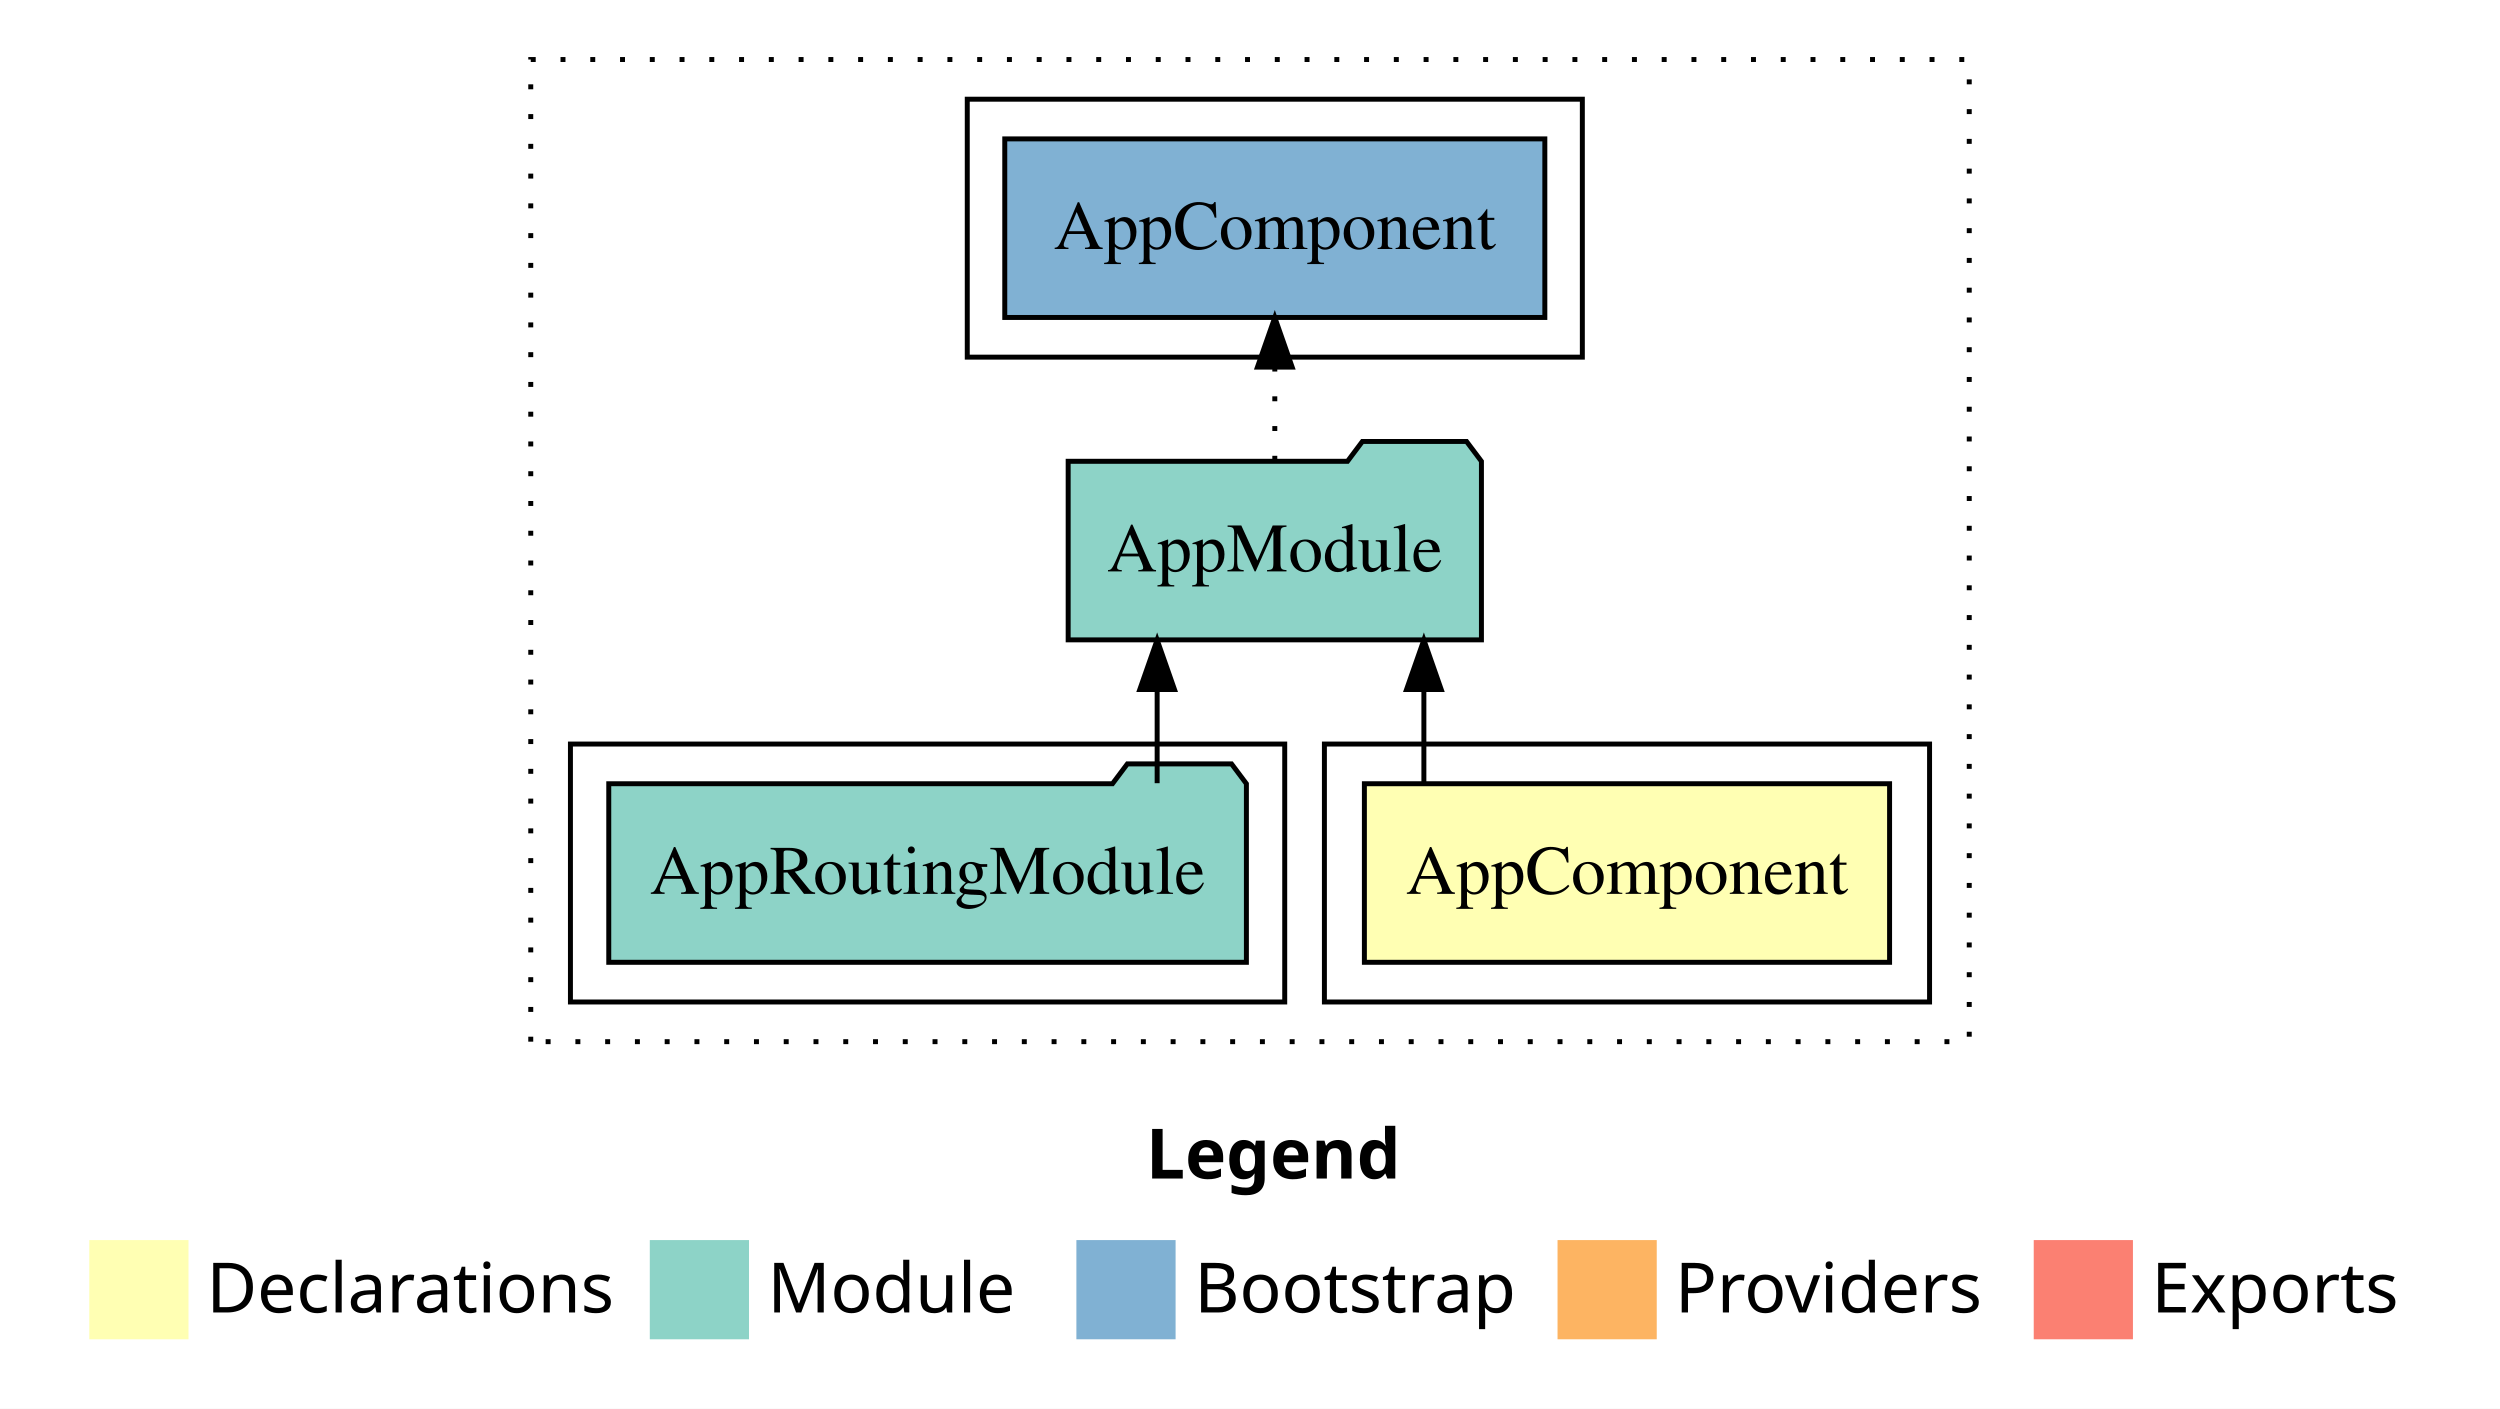
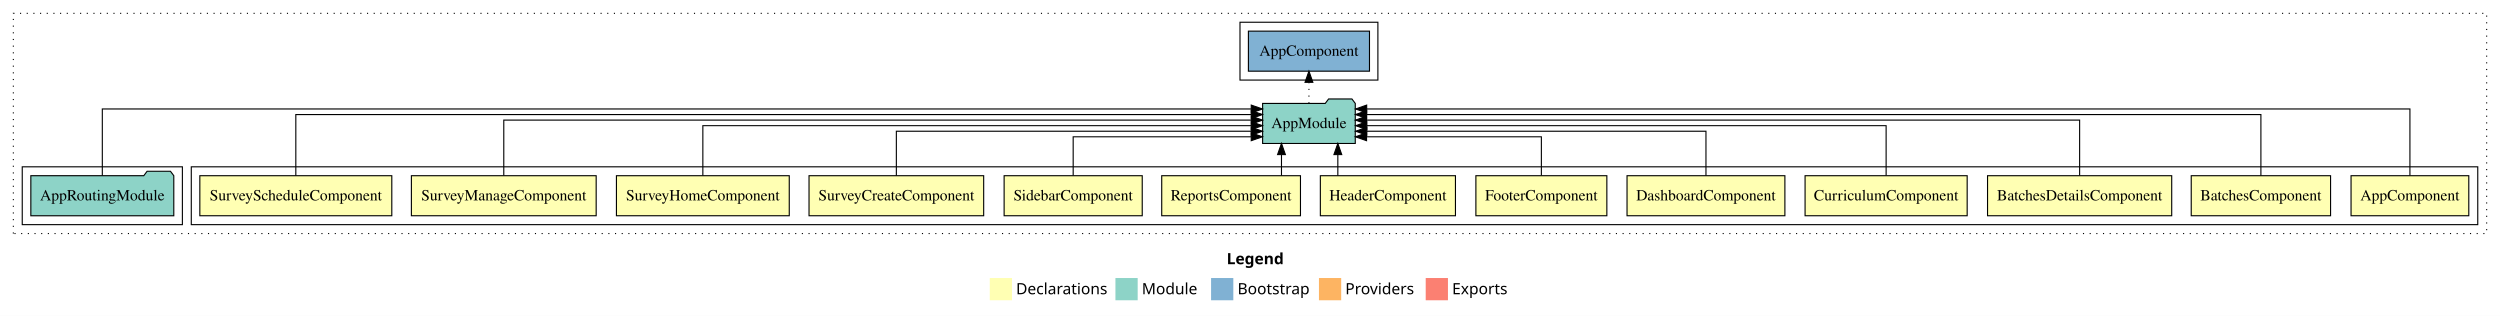
- <svg xmlns="http://www.w3.org/2000/svg" width="504pt" height="284pt" viewBox="0.00 0.00 504.00 284.00">
+ <svg xmlns="http://www.w3.org/2000/svg" width="2248pt" height="284pt" viewBox="0.00 0.00 2248.00 284.00">
  <g id="graph0" class="graph" transform="scale(1 1) rotate(0) translate(4 280)">
-     <polygon fill="#ffffff" stroke="transparent" points="-4,4 -4,-280 500,-280 500,4 -4,4" />
-     <text text-anchor="start" x="227.009" y="-42.4" font-family="sans-serif" font-weight="bold" font-size="14.00" fill="#000000">Legend</text>
-     <polygon fill="#ffffb3" stroke="transparent" points="14,-10 14,-30 34,-30 34,-10 14,-10" />
-     <text text-anchor="start" x="37.629" y="-15.4" font-family="sans-serif" font-size="14.00" fill="#000000">  Declarations</text>
-     <polygon fill="#8dd3c7" stroke="transparent" points="127,-10 127,-30 147,-30 147,-10 127,-10" />
-     <text text-anchor="start" x="150.725" y="-15.4" font-family="sans-serif" font-size="14.00" fill="#000000">  Module</text>
-     <polygon fill="#80b1d3" stroke="transparent" points="213,-10 213,-30 233,-30 233,-10 213,-10" />
-     <text text-anchor="start" x="236.781" y="-15.4" font-family="sans-serif" font-size="14.00" fill="#000000">  Bootstrap</text>
-     <polygon fill="#fdb462" stroke="transparent" points="310,-10 310,-30 330,-30 330,-10 310,-10" />
-     <text text-anchor="start" x="333.673" y="-15.4" font-family="sans-serif" font-size="14.00" fill="#000000">  Providers</text>
-     <polygon fill="#fb8072" stroke="transparent" points="406,-10 406,-30 426,-30 426,-10 406,-10" />
-     <text text-anchor="start" x="429.726" y="-15.4" font-family="sans-serif" font-size="14.00" fill="#000000">  Exports</text>
+     <polygon fill="#ffffff" stroke="transparent" points="-4,4 -4,-280 2244,-280 2244,4 -4,4" />
+     <text text-anchor="start" x="1099.009" y="-42.4" font-family="sans-serif" font-weight="bold" font-size="14.00" fill="#000000">Legend</text>
+     <polygon fill="#ffffb3" stroke="transparent" points="886,-10 886,-30 906,-30 906,-10 886,-10" />
+     <text text-anchor="start" x="909.629" y="-15.4" font-family="sans-serif" font-size="14.00" fill="#000000">  Declarations</text>
+     <polygon fill="#8dd3c7" stroke="transparent" points="999,-10 999,-30 1019,-30 1019,-10 999,-10" />
+     <text text-anchor="start" x="1022.725" y="-15.4" font-family="sans-serif" font-size="14.00" fill="#000000">  Module</text>
+     <polygon fill="#80b1d3" stroke="transparent" points="1085,-10 1085,-30 1105,-30 1105,-10 1085,-10" />
+     <text text-anchor="start" x="1108.781" y="-15.4" font-family="sans-serif" font-size="14.00" fill="#000000">  Bootstrap</text>
+     <polygon fill="#fdb462" stroke="transparent" points="1182,-10 1182,-30 1202,-30 1202,-10 1182,-10" />
+     <text text-anchor="start" x="1205.673" y="-15.4" font-family="sans-serif" font-size="14.00" fill="#000000">  Providers</text>
+     <polygon fill="#fb8072" stroke="transparent" points="1278,-10 1278,-30 1298,-30 1298,-10 1278,-10" />
+     <text text-anchor="start" x="1301.726" y="-15.4" font-family="sans-serif" font-size="14.00" fill="#000000">  Exports</text>
    <g id="clust1" class="cluster">
-       <polygon fill="none" stroke="#000000" stroke-dasharray="1,5" points="103,-70 103,-268 393,-268 393,-70 103,-70" />
+       <polygon fill="none" stroke="#000000" stroke-dasharray="1,5" points="8,-70 8,-268 2232,-268 2232,-70 8,-70" />
    </g>
    <g id="clust2" class="cluster">
-       <polygon fill="none" stroke="#000000" points="263,-78 263,-130 385,-130 385,-78 263,-78" />
+       <polygon fill="none" stroke="#000000" points="168,-78 168,-130 2224,-130 2224,-78 168,-78" />
    </g>
-     <g id="clust4" class="cluster">
-       <polygon fill="none" stroke="#000000" points="111,-78 111,-130 255,-130 255,-78 111,-78" />
+     <g id="clust16" class="cluster">
+       <polygon fill="none" stroke="#000000" points="16,-78 16,-130 160,-130 160,-78 16,-78" />
    </g>
-     <g id="clust6" class="cluster">
-       <polygon fill="none" stroke="#000000" points="191,-208 191,-260 315,-260 315,-208 191,-208" />
+     <g id="clust18" class="cluster">
+       <polygon fill="none" stroke="#000000" points="1111,-208 1111,-260 1235,-260 1235,-208 1111,-208" />
    </g>
    <g id="node1" class="node">
-       <polygon fill="#ffffb3" stroke="#000000" points="376.94,-122 271.06,-122 271.06,-86 376.94,-86 376.94,-122" />
-       <text text-anchor="middle" x="324" y="-99.8" font-family="Times,serif" font-size="14.00" fill="#000000">AppComponent</text>
+       <polygon fill="#ffffb3" stroke="#000000" points="2215.94,-122 2110.06,-122 2110.06,-86 2215.94,-86 2215.94,-122" />
+       <text text-anchor="middle" x="2163" y="-99.8" font-family="Times,serif" font-size="14.00" fill="#000000">AppComponent</text>
+     </g>
+     <g id="node14" class="node">
+       <polygon fill="#8dd3c7" stroke="#000000" points="1214.657,-187 1211.657,-191 1190.657,-191 1187.657,-187 1131.343,-187 1131.343,-151 1214.657,-151 1214.657,-187" />
+       <text text-anchor="middle" x="1173" y="-164.8" font-family="Times,serif" font-size="14.00" fill="#000000">AppModule</text>
+     </g>
+     <g id="edge1" class="edge">
+       <path fill="none" stroke="#000000" d="M2163,-122.091C2163,-145.133 2163,-182 2163,-182 2163,-182 1224.907,-182 1224.907,-182" />
+       <polygon fill="#000000" stroke="#000000" points="1224.907,-178.5 1214.907,-182 1224.907,-185.5 1224.907,-178.5" />
    </g>
    <g id="node2" class="node">
-       <polygon fill="#8dd3c7" stroke="#000000" points="294.657,-187 291.657,-191 270.657,-191 267.657,-187 211.343,-187 211.343,-151 294.657,-151 294.657,-187" />
-       <text text-anchor="middle" x="253" y="-164.8" font-family="Times,serif" font-size="14.00" fill="#000000">AppModule</text>
+       <polygon fill="#ffffb3" stroke="#000000" points="2091.648,-122 1966.351,-122 1966.351,-86 2091.648,-86 2091.648,-122" />
+       <text text-anchor="middle" x="2029" y="-99.8" font-family="Times,serif" font-size="14.00" fill="#000000">BatchesComponent</text>
    </g>
-     <g id="edge1" class="edge">
-       <path fill="none" stroke="#000000" d="M283.054,-122.106C283.054,-122.106 283.054,-140.991 283.054,-140.991" />
-       <polygon fill="#000000" stroke="#000000" points="279.554,-140.991 283.054,-150.991 286.554,-140.991 279.554,-140.991" />
+     <g id="edge2" class="edge">
+       <path fill="none" stroke="#000000" d="M2029,-122.045C2029,-143.662 2029,-177 2029,-177 2029,-177 1224.866,-177 1224.866,-177" />
+       <polygon fill="#000000" stroke="#000000" points="1224.866,-173.5 1214.866,-177 1224.866,-180.5 1224.866,-173.5" />
+     </g>
+     <g id="node3" class="node">
+       <polygon fill="#ffffb3" stroke="#000000" points="1948.801,-122 1783.199,-122 1783.199,-86 1948.801,-86 1948.801,-122" />
+       <text text-anchor="middle" x="1866" y="-99.8" font-family="Times,serif" font-size="14.00" fill="#000000">BatchesDetailsComponent</text>
+     </g>
+     <g id="edge3" class="edge">
+       <path fill="none" stroke="#000000" d="M1866,-122.223C1866,-142.365 1866,-172 1866,-172 1866,-172 1224.79,-172 1224.79,-172" />
+       <polygon fill="#000000" stroke="#000000" points="1224.79,-168.5 1214.79,-172 1224.79,-175.5 1224.79,-168.5" />
    </g>
    <g id="node4" class="node">
-       <polygon fill="#80b1d3" stroke="#000000" points="307.439,-252 198.561,-252 198.561,-216 307.439,-216 307.439,-252" />
-       <text text-anchor="middle" x="253" y="-229.8" font-family="Times,serif" font-size="14.00" fill="#000000">AppComponent </text>
+       <polygon fill="#ffffb3" stroke="#000000" points="1764.877,-122 1619.123,-122 1619.123,-86 1764.877,-86 1764.877,-122" />
+       <text text-anchor="middle" x="1692" y="-99.8" font-family="Times,serif" font-size="14.00" fill="#000000">CurriculumComponent</text>
    </g>
-     <g id="edge3" class="edge">
-       <path fill="none" stroke="#000000" stroke-dasharray="1,5" d="M253,-187.106C253,-187.106 253,-205.991 253,-205.991" />
-       <polygon fill="#000000" stroke="#000000" points="249.5,-205.991 253,-215.991 256.5,-205.991 249.5,-205.991" />
+     <g id="edge4" class="edge">
+       <path fill="none" stroke="#000000" d="M1692,-122.222C1692,-140.828 1692,-167 1692,-167 1692,-167 1225.032,-167 1225.032,-167" />
+       <polygon fill="#000000" stroke="#000000" points="1225.032,-163.5 1215.032,-167 1225.032,-170.5 1225.032,-163.5" />
    </g>
-     <g id="node3" class="node">
-       <polygon fill="#8dd3c7" stroke="#000000" points="247.274,-122 244.274,-126 223.274,-126 220.274,-122 118.726,-122 118.726,-86 247.274,-86 247.274,-122" />
-       <text text-anchor="middle" x="183" y="-99.8" font-family="Times,serif" font-size="14.00" fill="#000000">AppRoutingModule</text>
+     <g id="node5" class="node">
+       <polygon fill="#ffffb3" stroke="#000000" points="1600.973,-122 1459.027,-122 1459.027,-86 1600.973,-86 1600.973,-122" />
+       <text text-anchor="middle" x="1530" y="-99.8" font-family="Times,serif" font-size="14.00" fill="#000000">DashboardComponent</text>
    </g>
-     <g id="edge2" class="edge">
-       <path fill="none" stroke="#000000" d="M229.28,-122.106C229.28,-122.106 229.28,-140.991 229.28,-140.991" />
-       <polygon fill="#000000" stroke="#000000" points="225.78,-140.991 229.28,-150.991 232.78,-140.991 225.78,-140.991" />
+     <g id="edge5" class="edge">
+       <path fill="none" stroke="#000000" d="M1530,-122.034C1530,-139.06 1530,-162 1530,-162 1530,-162 1225.002,-162 1225.002,-162" />
+       <polygon fill="#000000" stroke="#000000" points="1225.002,-158.5 1215.002,-162 1225.002,-165.5 1225.002,-158.5" />
+     </g>
+     <g id="node6" class="node">
+       <polygon fill="#ffffb3" stroke="#000000" points="1440.881,-122 1323.119,-122 1323.119,-86 1440.881,-86 1440.881,-122" />
+       <text text-anchor="middle" x="1382" y="-99.8" font-family="Times,serif" font-size="14.00" fill="#000000">FooterComponent</text>
+     </g>
+     <g id="edge6" class="edge">
+       <path fill="none" stroke="#000000" d="M1382,-122.24C1382,-137.571 1382,-157 1382,-157 1382,-157 1224.792,-157 1224.792,-157" />
+       <polygon fill="#000000" stroke="#000000" points="1224.792,-153.5 1214.792,-157 1224.792,-160.5 1224.792,-153.5" />
+     </g>
+     <g id="node7" class="node">
+       <polygon fill="#ffffb3" stroke="#000000" points="1304.744,-122 1183.256,-122 1183.256,-86 1304.744,-86 1304.744,-122" />
+       <text text-anchor="middle" x="1244" y="-99.8" font-family="Times,serif" font-size="14.00" fill="#000000">HeaderComponent</text>
+     </g>
+     <g id="edge7" class="edge">
+       <path fill="none" stroke="#000000" d="M1198.978,-122.106C1198.978,-122.106 1198.978,-140.991 1198.978,-140.991" />
+       <polygon fill="#000000" stroke="#000000" points="1195.478,-140.991 1198.978,-150.991 1202.478,-140.991 1195.478,-140.991" />
+     </g>
+     <g id="node8" class="node">
+       <polygon fill="#ffffb3" stroke="#000000" points="1165.38,-122 1040.62,-122 1040.62,-86 1165.38,-86 1165.38,-122" />
+       <text text-anchor="middle" x="1103" y="-99.8" font-family="Times,serif" font-size="14.00" fill="#000000">ReportsComponent</text>
+     </g>
+     <g id="edge8" class="edge">
+       <path fill="none" stroke="#000000" d="M1148.306,-122.106C1148.306,-122.106 1148.306,-140.991 1148.306,-140.991" />
+       <polygon fill="#000000" stroke="#000000" points="1144.806,-140.991 1148.306,-150.991 1151.806,-140.991 1144.806,-140.991" />
+     </g>
+     <g id="node9" class="node">
+       <polygon fill="#ffffb3" stroke="#000000" points="1023.095,-122 898.905,-122 898.905,-86 1023.095,-86 1023.095,-122" />
+       <text text-anchor="middle" x="961" y="-99.8" font-family="Times,serif" font-size="14.00" fill="#000000">SidebarComponent</text>
+     </g>
+     <g id="edge9" class="edge">
+       <path fill="none" stroke="#000000" d="M961,-122.24C961,-137.571 961,-157 961,-157 961,-157 1121.116,-157 1121.116,-157" />
+       <polygon fill="#000000" stroke="#000000" points="1121.116,-160.5 1131.116,-157 1121.116,-153.5 1121.116,-160.5" />
+     </g>
+     <g id="node10" class="node">
+       <polygon fill="#ffffb3" stroke="#000000" points="880.523,-122 723.477,-122 723.477,-86 880.523,-86 880.523,-122" />
+       <text text-anchor="middle" x="802" y="-99.8" font-family="Times,serif" font-size="14.00" fill="#000000">SurveyCreateComponent</text>
+     </g>
+     <g id="edge10" class="edge">
+       <path fill="none" stroke="#000000" d="M802,-122.034C802,-139.06 802,-162 802,-162 802,-162 1121.163,-162 1121.163,-162" />
+       <polygon fill="#000000" stroke="#000000" points="1121.163,-165.5 1131.163,-162 1121.163,-158.5 1121.163,-165.5" />
+     </g>
+     <g id="node11" class="node">
+       <polygon fill="#ffffb3" stroke="#000000" points="705.702,-122 550.298,-122 550.298,-86 705.702,-86 705.702,-122" />
+       <text text-anchor="middle" x="628" y="-99.8" font-family="Times,serif" font-size="14.00" fill="#000000">SurveyHomeComponent</text>
+     </g>
+     <g id="edge11" class="edge">
+       <path fill="none" stroke="#000000" d="M628,-122.222C628,-140.828 628,-167 628,-167 628,-167 1121.14,-167 1121.14,-167" />
+       <polygon fill="#000000" stroke="#000000" points="1121.14,-170.5 1131.14,-167 1121.14,-163.5 1121.14,-170.5" />
+     </g>
+     <g id="node12" class="node">
+       <polygon fill="#ffffb3" stroke="#000000" points="532.079,-122 365.921,-122 365.921,-86 532.079,-86 532.079,-122" />
+       <text text-anchor="middle" x="449" y="-99.8" font-family="Times,serif" font-size="14.00" fill="#000000">SurveyManageComponent</text>
+     </g>
+     <g id="edge12" class="edge">
+       <path fill="none" stroke="#000000" d="M449,-122.223C449,-142.365 449,-172 449,-172 449,-172 1121.21,-172 1121.21,-172" />
+       <polygon fill="#000000" stroke="#000000" points="1121.21,-175.5 1131.21,-172 1121.21,-168.5 1121.21,-175.5" />
+     </g>
+     <g id="node13" class="node">
+       <polygon fill="#ffffb3" stroke="#000000" points="348.308,-122 175.692,-122 175.692,-86 348.308,-86 348.308,-122" />
+       <text text-anchor="middle" x="262" y="-99.8" font-family="Times,serif" font-size="14.00" fill="#000000">SurveyScheduleComponent</text>
+     </g>
+     <g id="edge13" class="edge">
+       <path fill="none" stroke="#000000" d="M262,-122.045C262,-143.662 262,-177 262,-177 262,-177 1121.189,-177 1121.189,-177" />
+       <polygon fill="#000000" stroke="#000000" points="1121.189,-180.5 1131.189,-177 1121.189,-173.5 1121.189,-180.5" />
+     </g>
+     <g id="node16" class="node">
+       <polygon fill="#80b1d3" stroke="#000000" points="1227.439,-252 1118.561,-252 1118.561,-216 1227.439,-216 1227.439,-252" />
+       <text text-anchor="middle" x="1173" y="-229.8" font-family="Times,serif" font-size="14.00" fill="#000000">AppComponent </text>
+     </g>
+     <g id="edge15" class="edge">
+       <path fill="none" stroke="#000000" stroke-dasharray="1,5" d="M1173,-187.106C1173,-187.106 1173,-205.991 1173,-205.991" />
+       <polygon fill="#000000" stroke="#000000" points="1169.5,-205.991 1173,-215.991 1176.5,-205.991 1169.5,-205.991" />
+     </g>
+     <g id="node15" class="node">
+       <polygon fill="#8dd3c7" stroke="#000000" points="152.274,-122 149.274,-126 128.274,-126 125.274,-122 23.726,-122 23.726,-86 152.274,-86 152.274,-122" />
+       <text text-anchor="middle" x="88" y="-99.8" font-family="Times,serif" font-size="14.00" fill="#000000">AppRoutingModule</text>
+     </g>
+     <g id="edge14" class="edge">
+       <path fill="none" stroke="#000000" d="M88,-122.091C88,-145.133 88,-182 88,-182 88,-182 1121.131,-182 1121.131,-182" />
+       <polygon fill="#000000" stroke="#000000" points="1121.132,-185.5 1131.131,-182 1121.131,-178.5 1121.132,-185.5" />
    </g>
  </g>
</svg>
